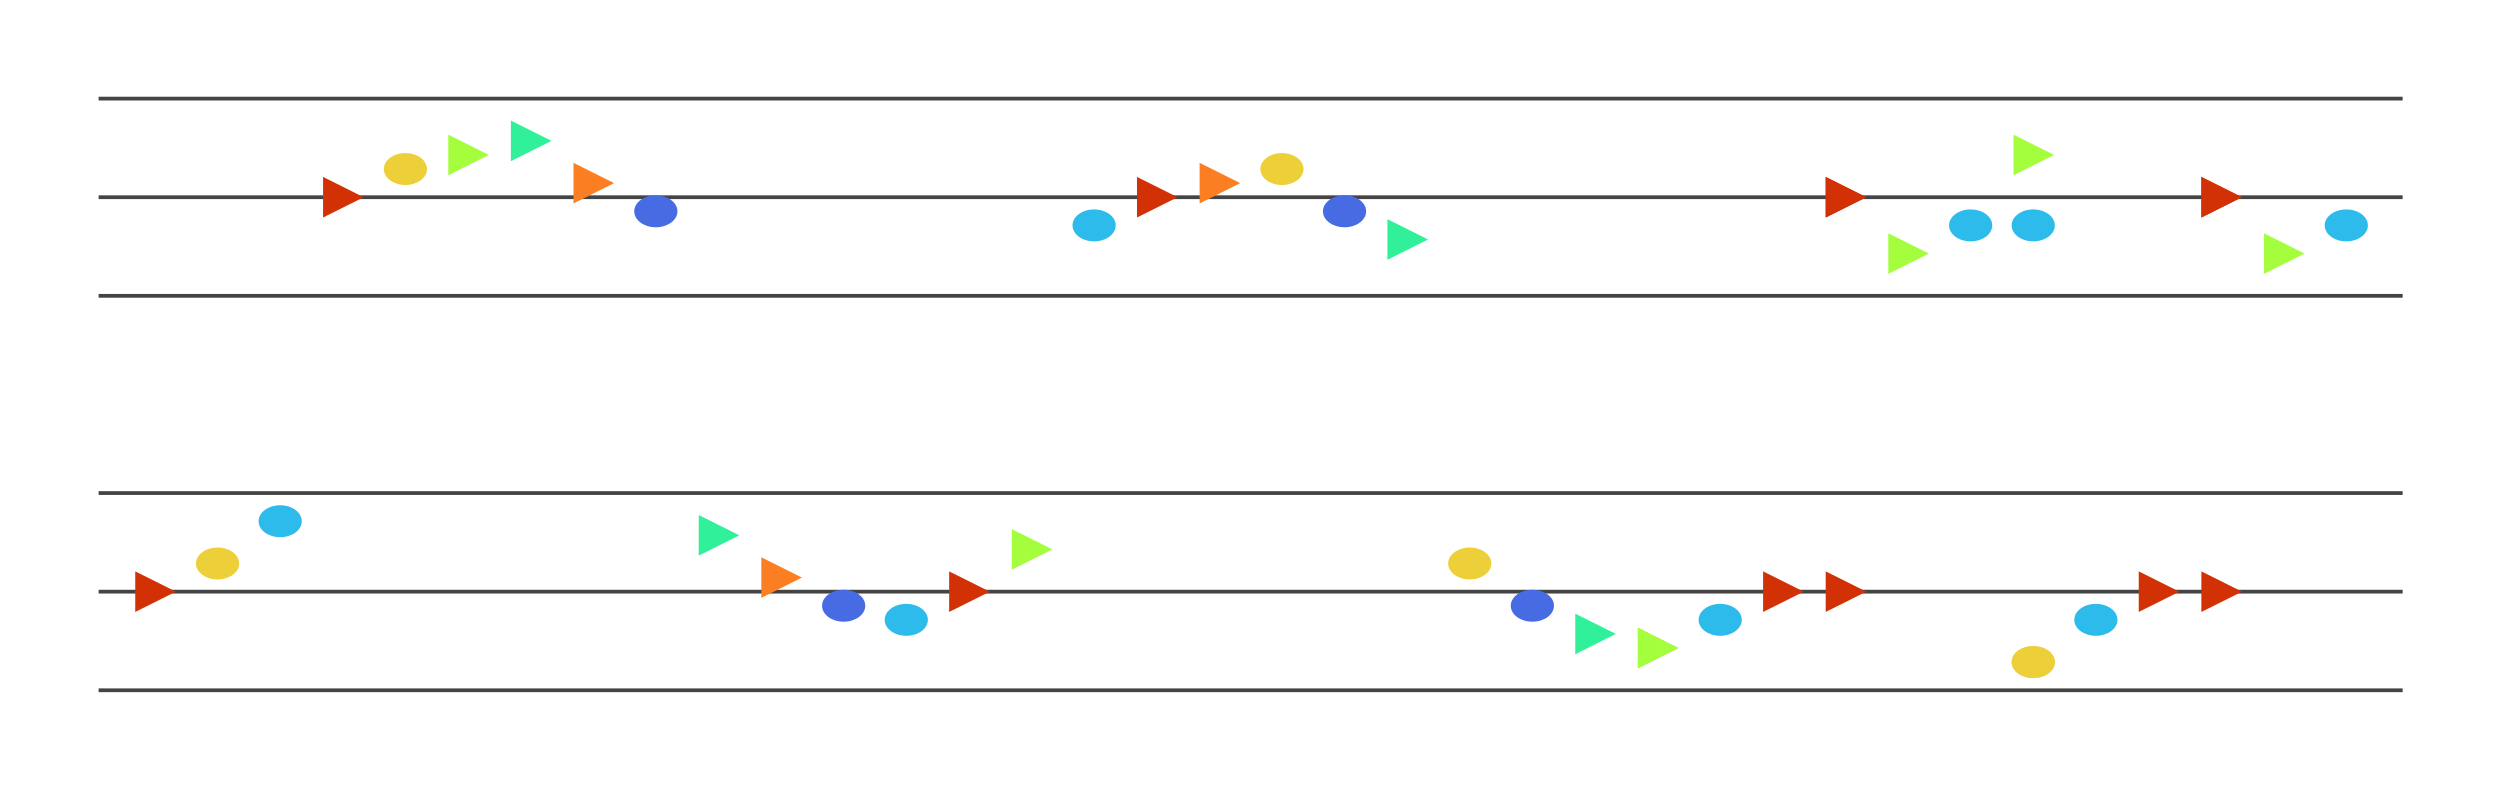
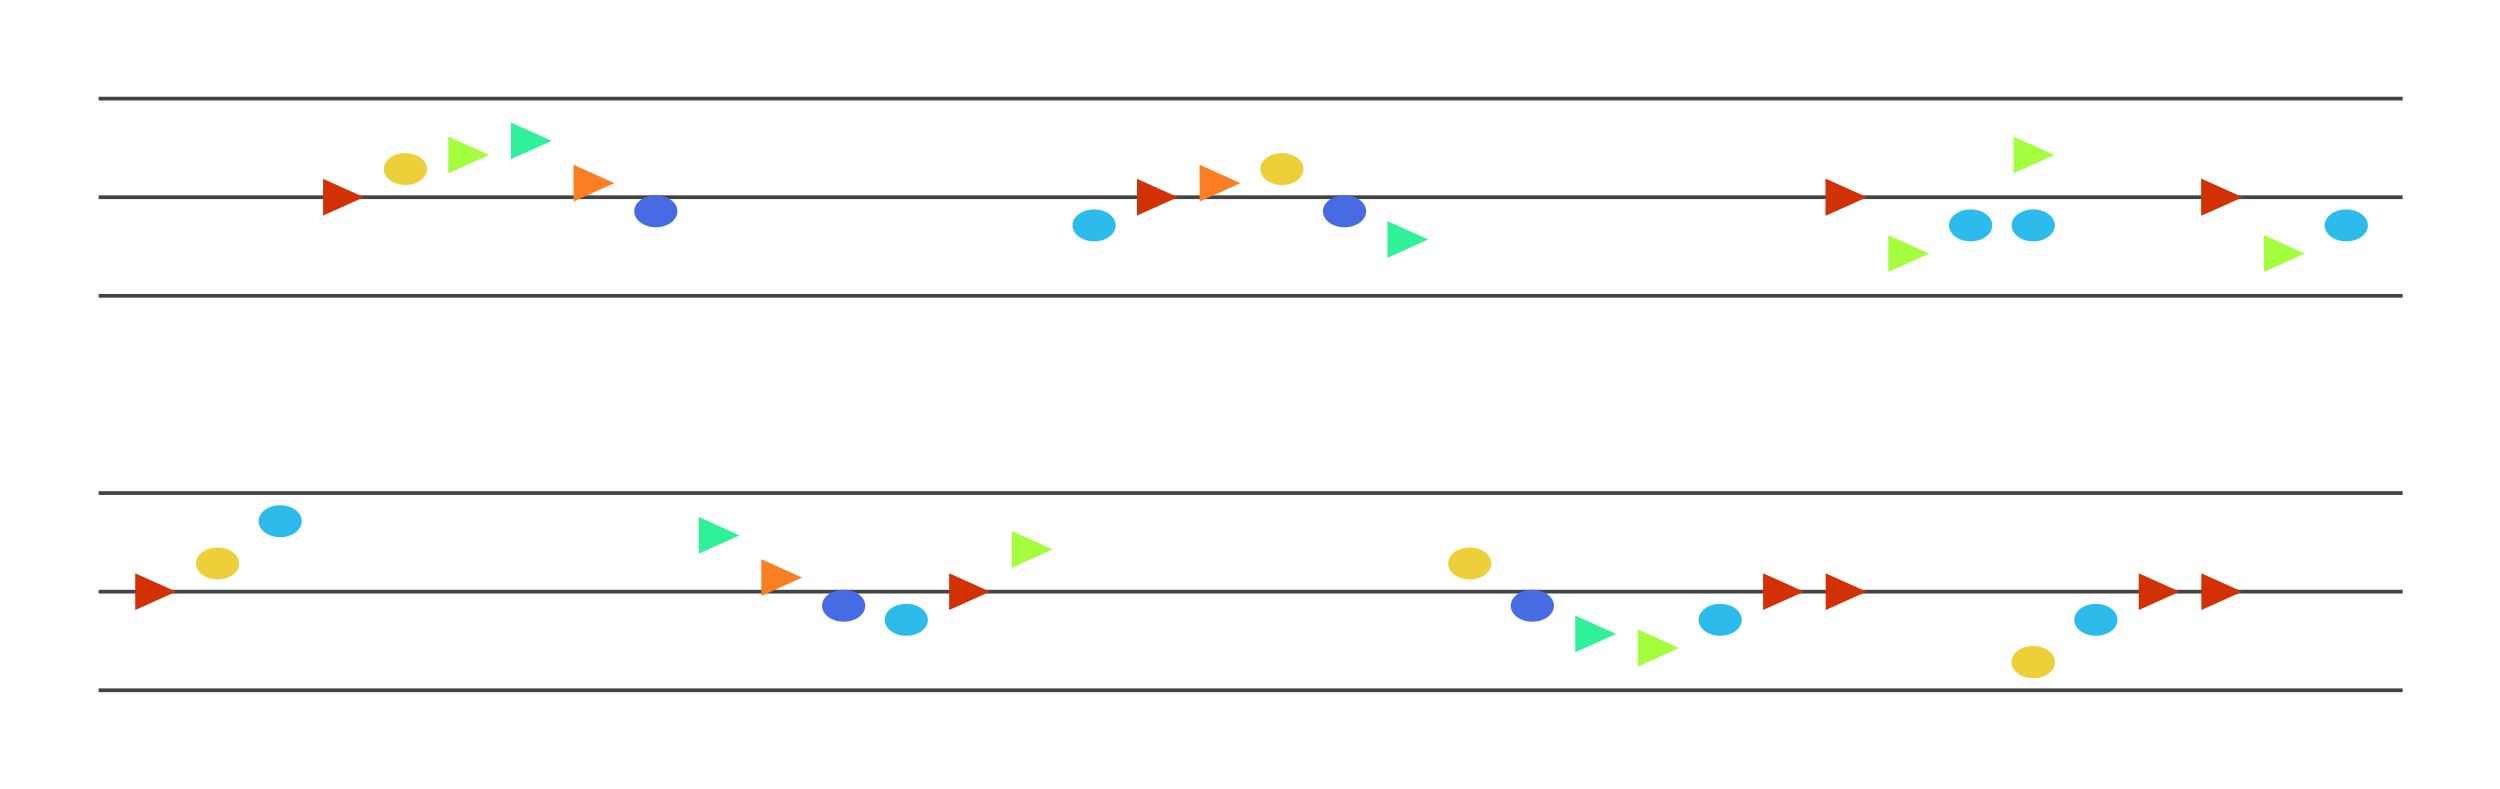
<svg xmlns="http://www.w3.org/2000/svg" baseProfile="full" height="420" style="background-color: black;" version="1.1" width="1331">
  <defs />
  <line stroke="#444444" stroke-opacity="1.0" stroke-width="2" transform="translate(52.5,52.5)" x1="0" x2="1226.667" y1="52.5" y2="52.5" />
  <line stroke="#444444" stroke-opacity="1.0" stroke-width="2" transform="translate(52.5,52.5)" x1="0" x2="1226.667" y1="0.0" y2="0.0" />
  <line stroke="#444444" stroke-opacity="1.0" stroke-width="2" transform="translate(52.5,52.5)" x1="0" x2="1226.667" y1="105.0" y2="105.0" />
-   <polygon fill="rgb(210,49,5)" points="120.0,42.5 120.0,62.5 140.0,52.5" stroke="rgb(210,49,5)" transform="translate(52.5,52.5)" />
+   <polygon fill="rgb(210,49,5)" points="120.0,43.5 120.0,61.5 140.0,52.5" stroke="rgb(210,49,5)" transform="translate(52.5,52.5)" />
  <ellipse cx="163.333" cy="37.5" fill="rgb(237,208,57)" rx="11.0" ry="8.0" stroke="rgb(237,208,57)" transform="rotate(0,163.3333,37.5) translate(52.5,52.5)" />
-   <polygon fill="rgb(164,253,61)" points="186.667,20.0 186.667,40.0 206.667,30.0" stroke="rgb(164,253,61)" transform="translate(52.5,52.5)" />
-   <polygon fill="rgb(48,241,153)" points="220.0,12.5 220.0,32.5 240.0,22.5" stroke="rgb(48,241,153)" transform="translate(52.5,52.5)" />
-   <polygon fill="rgb(251,127,34)" points="253.333,35.0 253.333,55.0 273.333,45.0" stroke="rgb(251,127,34)" transform="translate(52.5,52.5)" />
+   <polygon fill="rgb(164,253,61)" points="186.667,21.0 186.667,39.0 206.667,30.0" stroke="rgb(164,253,61)" transform="translate(52.5,52.5)" />
+   <polygon fill="rgb(48,241,153)" points="220.0,13.5 220.0,31.5 240.0,22.5" stroke="rgb(48,241,153)" transform="translate(52.5,52.5)" />
+   <polygon fill="rgb(251,127,34)" points="253.333,36.0 253.333,54.0 273.333,45.0" stroke="rgb(251,127,34)" transform="translate(52.5,52.5)" />
  <ellipse cx="296.667" cy="60.0" fill="rgb(71,107,227)" rx="11.0" ry="8.0" stroke="rgb(71,107,227)" transform="rotate(0,296.6667,60.0) translate(52.5,52.5)" />
  <ellipse cx="530.0" cy="67.5" fill="rgb(45,187,236)" rx="11.0" ry="8.0" stroke="rgb(45,187,236)" transform="rotate(0,530.0,67.5) translate(52.5,52.5)" />
-   <polygon fill="rgb(210,49,5)" points="553.333,42.5 553.333,62.5 573.333,52.5" stroke="rgb(210,49,5)" transform="translate(52.5,52.5)" />
-   <polygon fill="rgb(251,127,34)" points="586.667,35.0 586.667,55.0 606.667,45.0" stroke="rgb(251,127,34)" transform="translate(52.5,52.5)" />
+   <polygon fill="rgb(210,49,5)" points="553.333,43.5 553.333,61.5 573.333,52.5" stroke="rgb(210,49,5)" transform="translate(52.5,52.5)" />
+   <polygon fill="rgb(251,127,34)" points="586.667,36.0 586.667,54.0 606.667,45.0" stroke="rgb(251,127,34)" transform="translate(52.5,52.5)" />
  <ellipse cx="630.0" cy="37.5" fill="rgb(237,208,57)" rx="11.0" ry="8.0" stroke="rgb(237,208,57)" transform="rotate(0,630.0,37.5) translate(52.5,52.5)" />
  <ellipse cx="663.333" cy="60.0" fill="rgb(71,107,227)" rx="11.0" ry="8.0" stroke="rgb(71,107,227)" transform="rotate(0,663.3333,60.0) translate(52.5,52.5)" />
-   <polygon fill="rgb(48,241,153)" points="686.667,65.0 686.667,85.0 706.667,75.0" stroke="rgb(48,241,153)" transform="translate(52.5,52.5)" />
-   <polygon fill="rgb(210,49,5)" points="920.0,42.5 920.0,62.5 940.0,52.5" stroke="rgb(210,49,5)" transform="translate(52.5,52.5)" />
-   <polygon fill="rgb(210,49,5)" points="920.0,42.5 920.0,62.5 940.0,52.5" stroke="rgb(210,49,5)" transform="translate(52.5,52.5)" />
-   <polygon fill="rgb(164,253,61)" points="953.333,72.5 953.333,92.5 973.333,82.5" stroke="rgb(164,253,61)" transform="translate(52.5,52.5)" />
+   <polygon fill="rgb(48,241,153)" points="686.667,66.0 686.667,84.0 706.667,75.0" stroke="rgb(48,241,153)" transform="translate(52.5,52.5)" />
+   <polygon fill="rgb(210,49,5)" points="920.0,43.5 920.0,61.5 940.0,52.5" stroke="rgb(210,49,5)" transform="translate(52.5,52.5)" />
+   <polygon fill="rgb(210,49,5)" points="920.0,43.5 920.0,61.5 940.0,52.5" stroke="rgb(210,49,5)" transform="translate(52.5,52.5)" />
+   <polygon fill="rgb(164,253,61)" points="953.333,73.5 953.333,91.5 973.333,82.5" stroke="rgb(164,253,61)" transform="translate(52.5,52.5)" />
  <ellipse cx="996.667" cy="67.5" fill="rgb(45,187,236)" rx="11.0" ry="8.0" stroke="rgb(45,187,236)" transform="rotate(0,996.6667,67.5) translate(52.5,52.5)" />
-   <polygon fill="rgb(164,253,61)" points="1020.0,20.0 1020.0,40.0 1040.0,30.0" stroke="rgb(164,253,61)" transform="translate(52.5,52.5)" />
+   <polygon fill="rgb(164,253,61)" points="1020.0,21.0 1020.0,39.0 1040.0,30.0" stroke="rgb(164,253,61)" transform="translate(52.5,52.5)" />
  <ellipse cx="1030.0" cy="67.5" fill="rgb(45,187,236)" rx="11.0" ry="8.0" stroke="rgb(45,187,236)" transform="rotate(0,1030.0,67.5) translate(52.5,52.5)" />
-   <polygon fill="rgb(210,49,5)" points="1120.0,42.5 1120.0,62.5 1140.0,52.5" stroke="rgb(210,49,5)" transform="translate(52.5,52.5)" />
-   <polygon fill="rgb(210,49,5)" points="1120.0,42.5 1120.0,62.5 1140.0,52.5" stroke="rgb(210,49,5)" transform="translate(52.5,52.5)" />
-   <polygon fill="rgb(164,253,61)" points="1153.333,72.5 1153.333,92.5 1173.333,82.5" stroke="rgb(164,253,61)" transform="translate(52.5,52.5)" />
+   <polygon fill="rgb(210,49,5)" points="1120.0,43.5 1120.0,61.5 1140.0,52.5" stroke="rgb(210,49,5)" transform="translate(52.5,52.5)" />
+   <polygon fill="rgb(210,49,5)" points="1120.0,43.5 1120.0,61.5 1140.0,52.5" stroke="rgb(210,49,5)" transform="translate(52.5,52.5)" />
+   <polygon fill="rgb(164,253,61)" points="1153.333,73.5 1153.333,91.5 1173.333,82.5" stroke="rgb(164,253,61)" transform="translate(52.5,52.5)" />
  <ellipse cx="1196.667" cy="67.5" fill="rgb(45,187,236)" rx="11.0" ry="8.0" stroke="rgb(45,187,236)" transform="rotate(0,1196.667,67.5) translate(52.5,52.5)" />
  <line stroke="#444444" stroke-opacity="1.0" stroke-width="2" transform="translate(52.5,52.5)" x1="0" x2="1226.667" y1="262.5" y2="262.5" />
  <line stroke="#444444" stroke-opacity="1.0" stroke-width="2" transform="translate(52.5,52.5)" x1="0" x2="1226.667" y1="210.0" y2="210.0" />
  <line stroke="#444444" stroke-opacity="1.0" stroke-width="2" transform="translate(52.5,52.5)" x1="0" x2="1226.667" y1="315.0" y2="315.0" />
-   <polygon fill="rgb(210,49,5)" points="20.0,252.5 20.0,272.5 40.0,262.5" stroke="rgb(210,49,5)" transform="translate(52.5,52.5)" />
+   <polygon fill="rgb(210,49,5)" points="20.0,253.5 20.0,271.5 40.0,262.5" stroke="rgb(210,49,5)" transform="translate(52.5,52.5)" />
  <ellipse cx="63.333" cy="247.5" fill="rgb(237,208,57)" rx="11.0" ry="8.0" stroke="rgb(237,208,57)" transform="rotate(0,63.33333,247.5) translate(52.5,52.5)" />
  <ellipse cx="96.667" cy="225.0" fill="rgb(45,187,236)" rx="11.0" ry="8.0" stroke="rgb(45,187,236)" transform="rotate(0,96.66667,225.0) translate(52.5,52.5)" />
-   <polygon fill="rgb(48,241,153)" points="320.0,222.5 320.0,242.5 340.0,232.5" stroke="rgb(48,241,153)" transform="translate(52.5,52.5)" />
-   <polygon fill="rgb(251,127,34)" points="353.333,245.0 353.333,265.0 373.333,255.0" stroke="rgb(251,127,34)" transform="translate(52.5,52.5)" />
+   <polygon fill="rgb(48,241,153)" points="320.0,223.5 320.0,241.5 340.0,232.5" stroke="rgb(48,241,153)" transform="translate(52.5,52.5)" />
+   <polygon fill="rgb(251,127,34)" points="353.333,246.0 353.333,264.0 373.333,255.0" stroke="rgb(251,127,34)" transform="translate(52.5,52.5)" />
  <ellipse cx="396.667" cy="270.0" fill="rgb(71,107,227)" rx="11.0" ry="8.0" stroke="rgb(71,107,227)" transform="rotate(0,396.6667,270.0) translate(52.5,52.5)" />
  <ellipse cx="430.0" cy="277.5" fill="rgb(45,187,236)" rx="11.0" ry="8.0" stroke="rgb(45,187,236)" transform="rotate(0,430.0,277.5) translate(52.5,52.5)" />
-   <polygon fill="rgb(210,49,5)" points="453.333,252.5 453.333,272.5 473.333,262.5" stroke="rgb(210,49,5)" transform="translate(52.5,52.5)" />
-   <polygon fill="rgb(164,253,61)" points="486.667,230.0 486.667,250.0 506.667,240.0" stroke="rgb(164,253,61)" transform="translate(52.5,52.5)" />
+   <polygon fill="rgb(210,49,5)" points="453.333,253.5 453.333,271.5 473.333,262.5" stroke="rgb(210,49,5)" transform="translate(52.5,52.5)" />
+   <polygon fill="rgb(164,253,61)" points="486.667,231.0 486.667,249.0 506.667,240.0" stroke="rgb(164,253,61)" transform="translate(52.5,52.5)" />
  <ellipse cx="730.0" cy="247.5" fill="rgb(237,208,57)" rx="11.0" ry="8.0" stroke="rgb(237,208,57)" transform="rotate(0,730.0,247.5) translate(52.5,52.5)" />
  <ellipse cx="763.333" cy="270.0" fill="rgb(71,107,227)" rx="11.0" ry="8.0" stroke="rgb(71,107,227)" transform="rotate(0,763.3333,270.0) translate(52.5,52.5)" />
-   <polygon fill="rgb(48,241,153)" points="786.667,275.0 786.667,295.0 806.667,285.0" stroke="rgb(48,241,153)" transform="translate(52.5,52.5)" />
-   <polygon fill="rgb(164,253,61)" points="820.0,282.5 820.0,302.5 840.0,292.5" stroke="rgb(164,253,61)" transform="translate(52.5,52.5)" />
-   <polygon fill="rgb(164,253,61)" points="820.0,282.5 820.0,302.5 840.0,292.5" stroke="rgb(164,253,61)" transform="translate(52.5,52.5)" />
+   <polygon fill="rgb(48,241,153)" points="786.667,276.0 786.667,294.0 806.667,285.0" stroke="rgb(48,241,153)" transform="translate(52.5,52.5)" />
+   <polygon fill="rgb(164,253,61)" points="820.0,283.5 820.0,301.5 840.0,292.5" stroke="rgb(164,253,61)" transform="translate(52.5,52.5)" />
+   <polygon fill="rgb(164,253,61)" points="820.0,283.5 820.0,301.5 840.0,292.5" stroke="rgb(164,253,61)" transform="translate(52.5,52.5)" />
  <ellipse cx="863.333" cy="277.5" fill="rgb(45,187,236)" rx="11.0" ry="8.0" stroke="rgb(45,187,236)" transform="rotate(0,863.3333,277.5) translate(52.5,52.5)" />
-   <polygon fill="rgb(210,49,5)" points="886.667,252.5 886.667,272.5 906.667,262.5" stroke="rgb(210,49,5)" transform="translate(52.5,52.5)" />
-   <polygon fill="rgb(210,49,5)" points="920.0,252.5 920.0,272.5 940.0,262.5" stroke="rgb(210,49,5)" transform="translate(52.5,52.5)" />
+   <polygon fill="rgb(210,49,5)" points="886.667,253.5 886.667,271.5 906.667,262.5" stroke="rgb(210,49,5)" transform="translate(52.5,52.5)" />
+   <polygon fill="rgb(210,49,5)" points="920.0,253.5 920.0,271.5 940.0,262.5" stroke="rgb(210,49,5)" transform="translate(52.5,52.5)" />
  <ellipse cx="1030.0" cy="300.0" fill="rgb(237,208,57)" rx="11.0" ry="8.0" stroke="rgb(237,208,57)" transform="rotate(0,1030.0,300.0) translate(52.5,52.5)" />
  <ellipse cx="1030.0" cy="300.0" fill="rgb(237,208,57)" rx="11.0" ry="8.0" stroke="rgb(237,208,57)" transform="rotate(0,1030.0,300.0) translate(52.5,52.5)" />
  <ellipse cx="1063.333" cy="277.5" fill="rgb(45,187,236)" rx="11.0" ry="8.0" stroke="rgb(45,187,236)" transform="rotate(0,1063.333,277.5) translate(52.5,52.5)" />
-   <polygon fill="rgb(210,49,5)" points="1086.667,252.5 1086.667,272.5 1106.667,262.5" stroke="rgb(210,49,5)" transform="translate(52.5,52.5)" />
-   <polygon fill="rgb(210,49,5)" points="1120.0,252.5 1120.0,272.5 1140.0,262.5" stroke="rgb(210,49,5)" transform="translate(52.5,52.5)" />
+   <polygon fill="rgb(210,49,5)" points="1086.667,253.5 1086.667,271.5 1106.667,262.5" stroke="rgb(210,49,5)" transform="translate(52.5,52.5)" />
+   <polygon fill="rgb(210,49,5)" points="1120.0,253.5 1120.0,271.5 1140.0,262.5" stroke="rgb(210,49,5)" transform="translate(52.5,52.5)" />
</svg>
